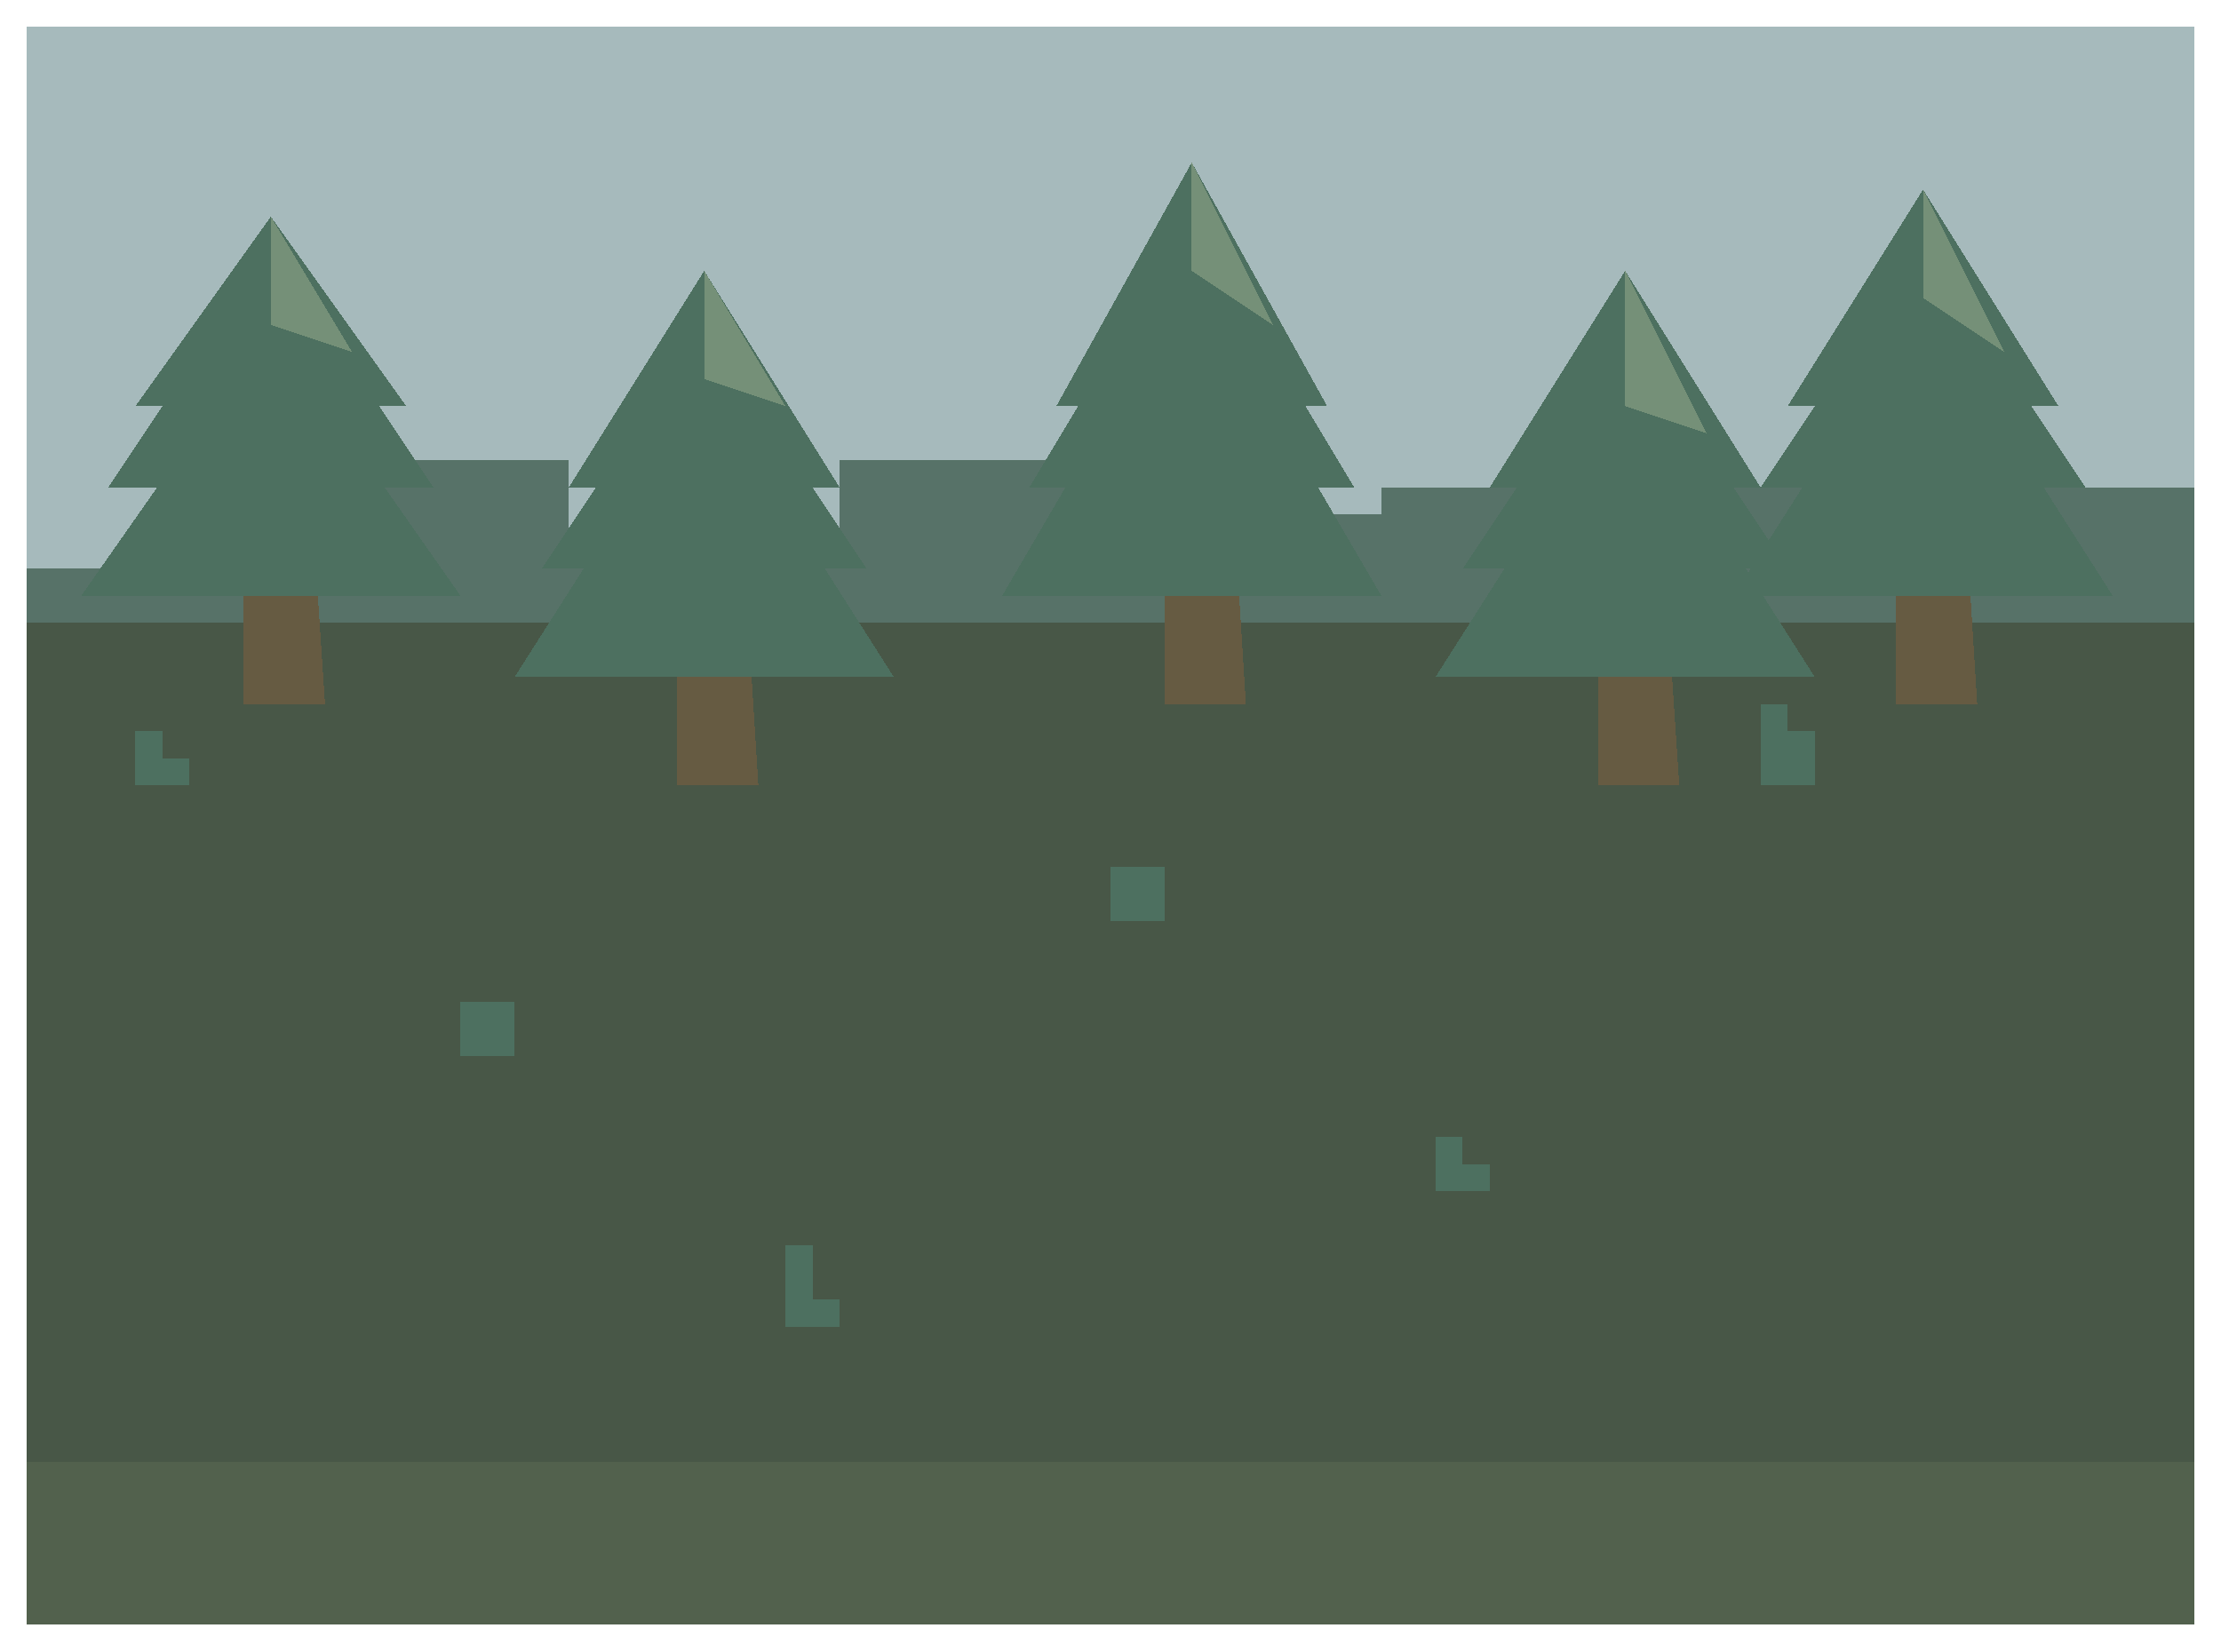
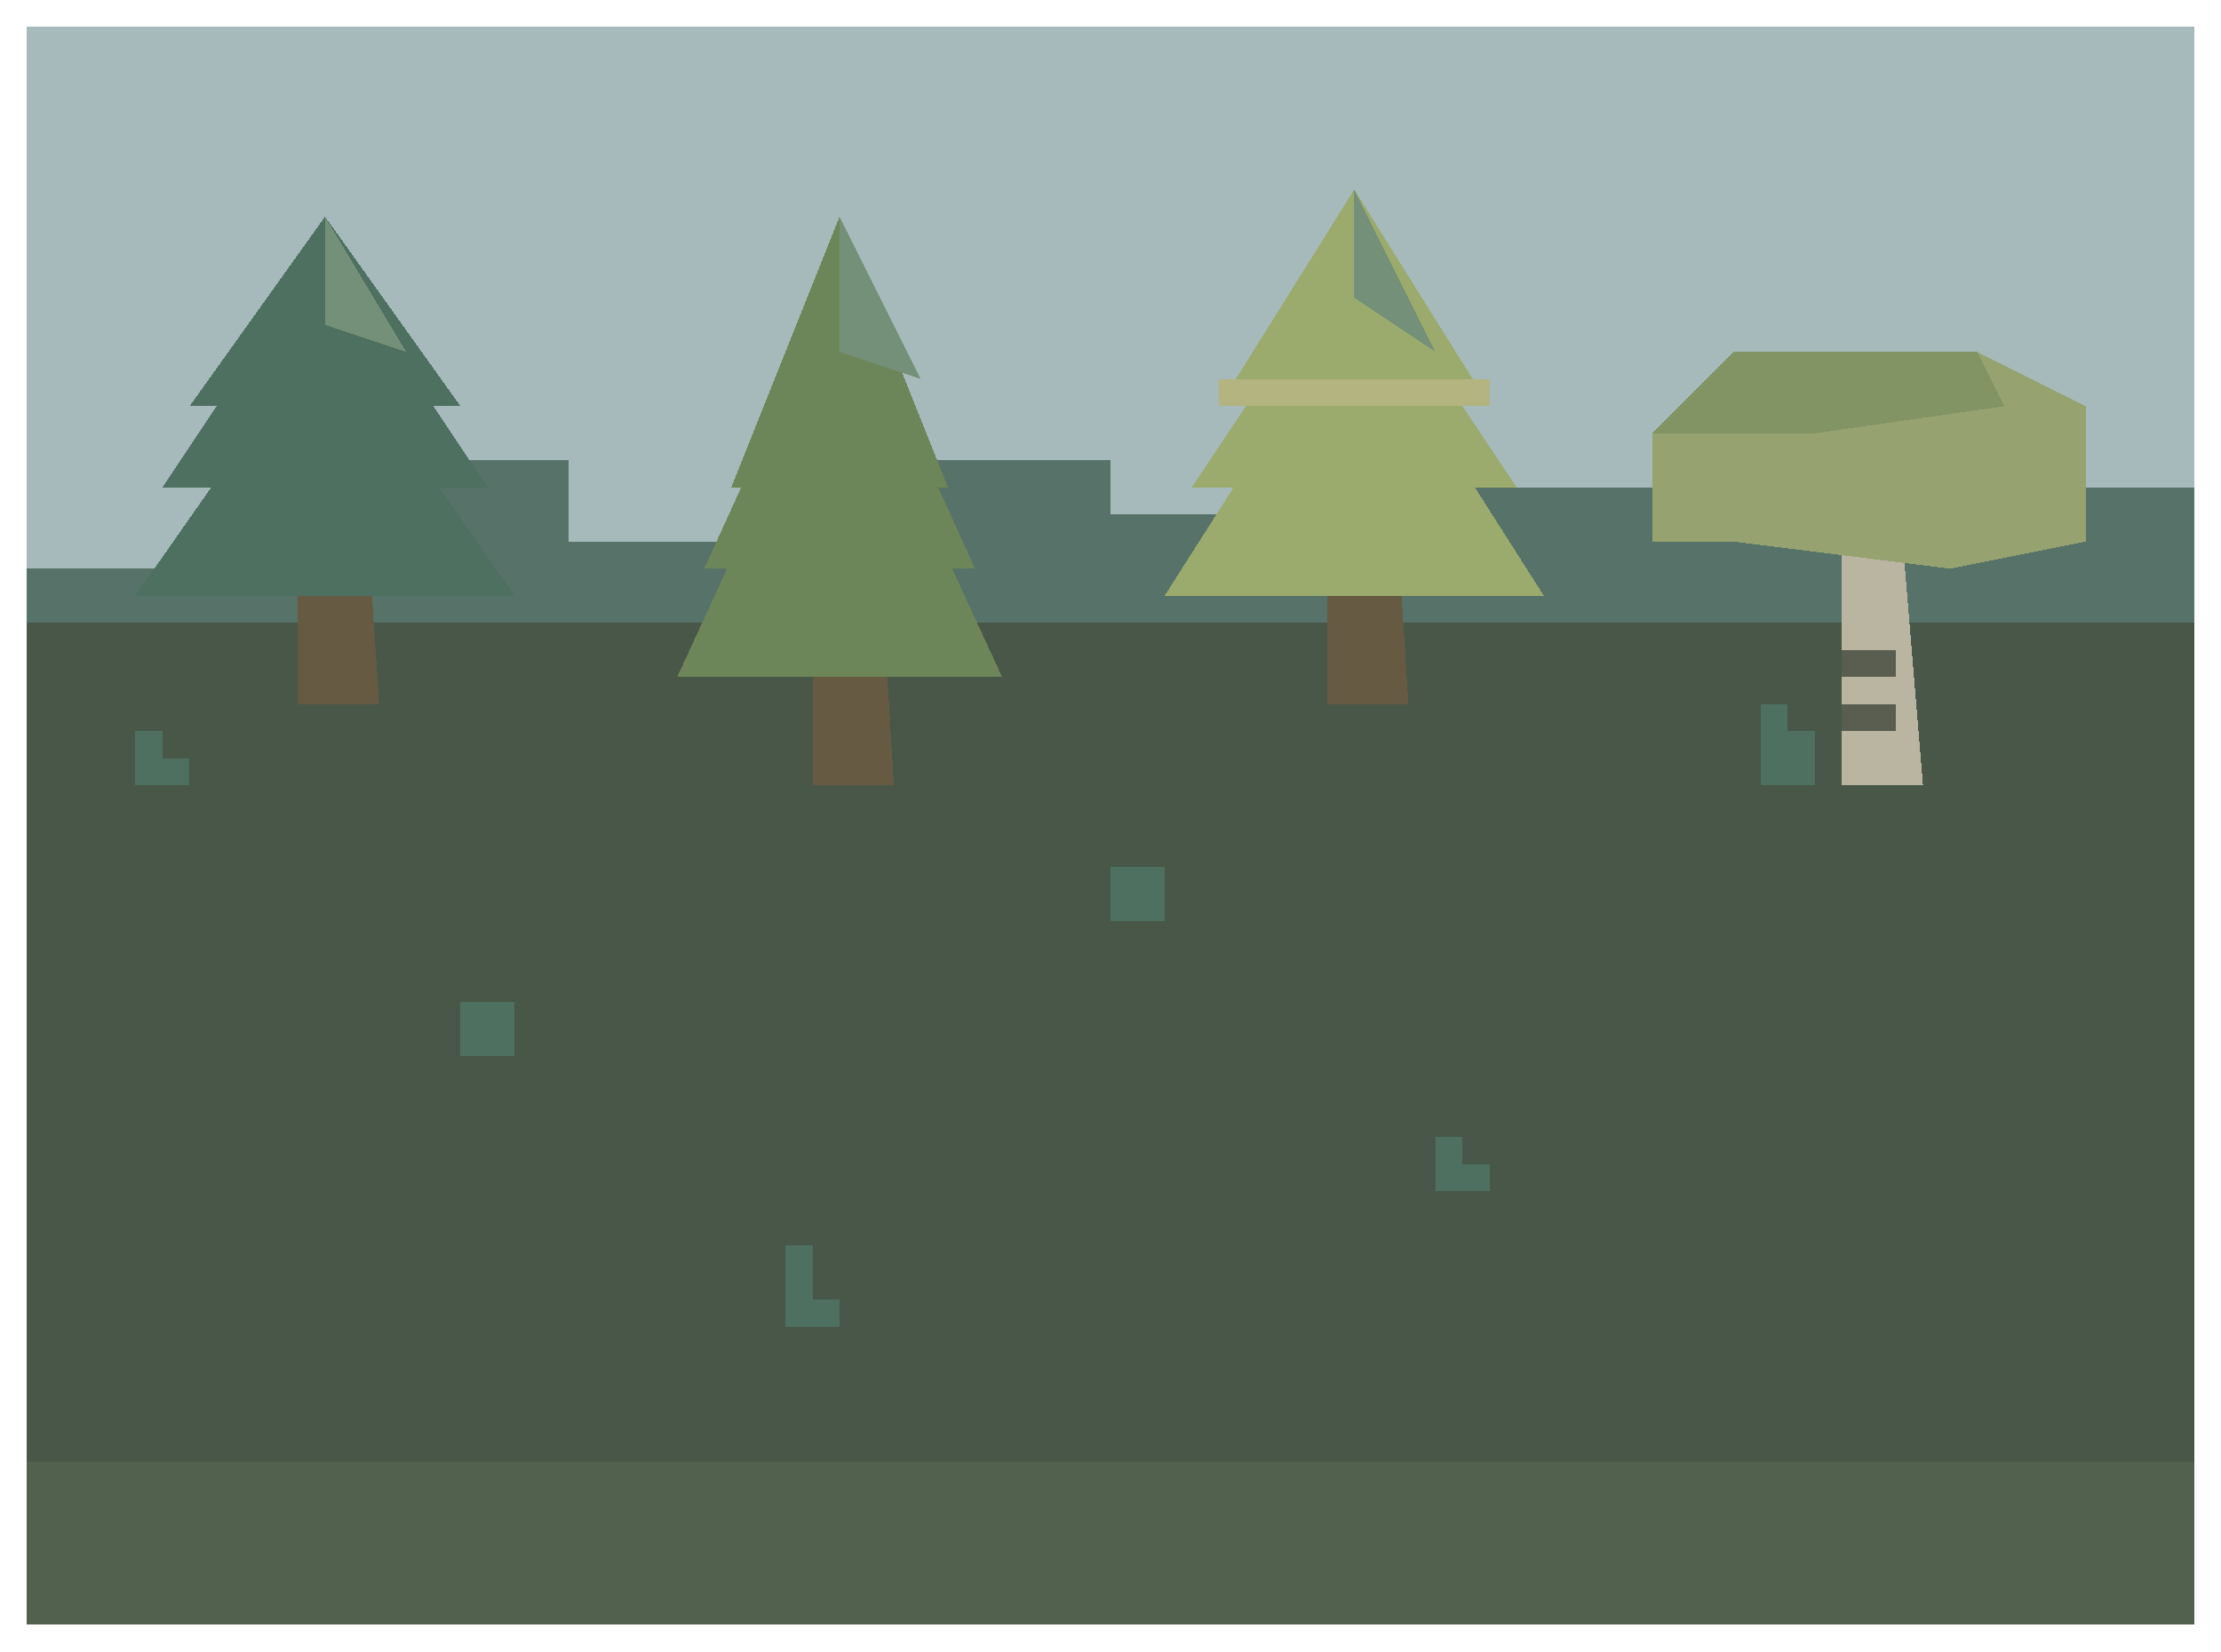
<svg xmlns="http://www.w3.org/2000/svg" width="82" height="61" viewBox="0 0 82 61" shape-rendering="crispEdges" data-template="driving-terrain-local-taiga" data-anchor-x="1" data-anchor-y="43">
  <g id="sky">
    <polygon points="1,1 81,1 81,23 1,23" fill="#a6babc" />
  </g>
  <g id="far">
    <polygon points="1,21 11,21 11,23 1,23" fill="#577268" />
    <polygon points="11,17 21,17 21,23 11,23" fill="#577268" />
    <polygon points="21,20 31,20 31,23 21,23" fill="#577268" />
    <polygon points="31,17 41,17 41,23 31,23" fill="#577268" />
    <polygon points="41,19 51,19 51,23 41,23" fill="#577268" />
    <polygon points="51,18 61,18 61,23 51,23" fill="#577268" />
    <polygon points="61,18 71,18 71,23 61,23" fill="#577268" />
    <polygon points="71,18 81,18 81,23 71,23" fill="#577268" />
  </g>
  <g id="ground">
    <polygon points="1,23 81,23 81,60 1,60" fill="#485747" />
  </g>
  <g id="near">
    <polygon points="1,54 81,54 81,60 1,60" fill="#52614d" />
  </g>
  <g id="detail">
    <polygon points="5,27 6,27 6,29 5,29" fill="#4d7060" />
    <polygon points="6,28 7,28 7,29 6,29" fill="#4d7060" />
    <polygon points="17,37 18,37 18,39 17,39" fill="#4d7060" />
    <polygon points="18,37 19,37 19,39 18,39" fill="#4d7060" />
    <polygon points="29,46 30,46 30,49 29,49" fill="#4d7060" />
    <polygon points="30,48 31,48 31,49 30,49" fill="#4d7060" />
    <polygon points="41,32 42,32 42,34 41,34" fill="#4d7060" />
    <polygon points="42,32 43,32 43,34 42,34" fill="#4d7060" />
    <polygon points="53,42 54,42 54,44 53,44" fill="#4d7060" />
    <polygon points="54,43 55,43 55,44 54,44" fill="#4d7060" />
    <polygon points="65,26 66,26 66,29 65,29" fill="#4d7060" />
    <polygon points="66,27 67,27 67,29 66,29" fill="#4d7060" />
  </g>
  <g id="vegetation-pine">
-     <polygon points="9,26 9,11 11,11 12,26" fill="#665b42" />
-     <polygon points="3,22 10,12 17,22" fill="#4d7060" />
-     <polygon points="4,18 10,9 16,18" fill="#4d7060" />
-     <polygon points="5,15 10,8 15,15" fill="#4d7060" />
-     <polygon points="10,8 13,13 10,12" fill="#759078" />
+     <polygon points="11,26 11,11 13,11 14,26" fill="#665b42" />
+     <polygon points="5,22 12,12 19,22" fill="#4d7060" />
+     <polygon points="6,18 12,9 18,18" fill="#4d7060" />
+     <polygon points="7,15 12,8 17,15" fill="#4d7060" />
+     <polygon points="12,8 15,13 12,12" fill="#759078" />
  </g>
-   <g id="vegetation-pine">
-     <polygon points="25,29 25,13 27,13 28,29" fill="#665b42" />
-     <polygon points="19,25 26,14 33,25" fill="#4d7060" />
-     <polygon points="20,21 26,12 32,21" fill="#4d7060" />
-     <polygon points="21,18 26,10 31,18" fill="#4d7060" />
-     <polygon points="26,10 29,15 26,14" fill="#759078" />
+   <g id="vegetation-spruce">
+     <polygon points="30,29 30,12 32,12 33,29" fill="#665b42" />
+     <polygon points="25,25 31,12 37,25" fill="#6d8659" />
+     <polygon points="26,21 31,10 36,21" fill="#6d8659" />
+     <polygon points="27,18 31,8 35,18" fill="#6d8659" />
+     <polygon points="31,8 34,14 31,13" fill="#759078" />
  </g>
-   <g id="vegetation-pine">
-     <polygon points="43,26 43,10 45,10 46,26" fill="#665b42" />
-     <polygon points="37,22 44,10 51,22" fill="#4d7060" />
-     <polygon points="38,18 44,8 50,18" fill="#4d7060" />
-     <polygon points="39,15 44,6 49,15" fill="#4d7060" />
-     <polygon points="44,6 47,12 44,10" fill="#759078" />
+   <g id="vegetation-larch">
+     <polygon points="49,26 49,10 51,10 52,26" fill="#665b42" />
+     <polygon points="43,22 50,11 57,22" fill="#9aab6d" />
+     <polygon points="43,22 57,22 57,22 43,22" fill="#b4b480" />
+     <polygon points="44,18 50,9 56,18" fill="#9aab6d" />
+     <polygon points="44,18 56,18 56,18 44,18" fill="#b4b480" />
+     <polygon points="45,15 50,7 55,15" fill="#9aab6d" />
+     <polygon points="45,15 55,15 55,14 45,14" fill="#b4b480" />
+     <polygon points="50,7 53,13 50,11" fill="#759078" />
  </g>
-   <g id="vegetation-pine">
-     <polygon points="59,29 59,14 61,14 62,29" fill="#665b42" />
-     <polygon points="53,25 60,14 67,25" fill="#4d7060" />
-     <polygon points="54,21 60,12 66,21" fill="#4d7060" />
-     <polygon points="55,18 60,10 65,18" fill="#4d7060" />
-     <polygon points="60,10 63,16 60,15" fill="#759078" />
-   </g>
-   <g id="vegetation-pine">
-     <polygon points="70,26 70,10 72,10 73,26" fill="#665b42" />
-     <polygon points="64,22 71,11 78,22" fill="#4d7060" />
-     <polygon points="65,18 71,9 77,18" fill="#4d7060" />
-     <polygon points="66,15 71,7 76,15" fill="#4d7060" />
-     <polygon points="71,7 74,13 71,11" fill="#759078" />
+   <g id="vegetation-birch">
+     <polygon points="68,29 68,17 70,17 71,29" fill="#b9b5a0" />
+     <polygon points="61,20 61,16 64,13 73,13 77,15 77,20 72,21 64,20" fill="#96a270" />
+     <polygon points="61,16 64,13 73,13 74,15 67,16" fill="#829464" />
+     <polygon points="68,27 70,27 70,26 68,26" fill="#595e51" />
+     <polygon points="68,25 70,25 70,24 68,24" fill="#595e51" />
+     <polygon points="68,22 70,22 70,22 68,22" fill="#595e51" />
  </g>
</svg>
